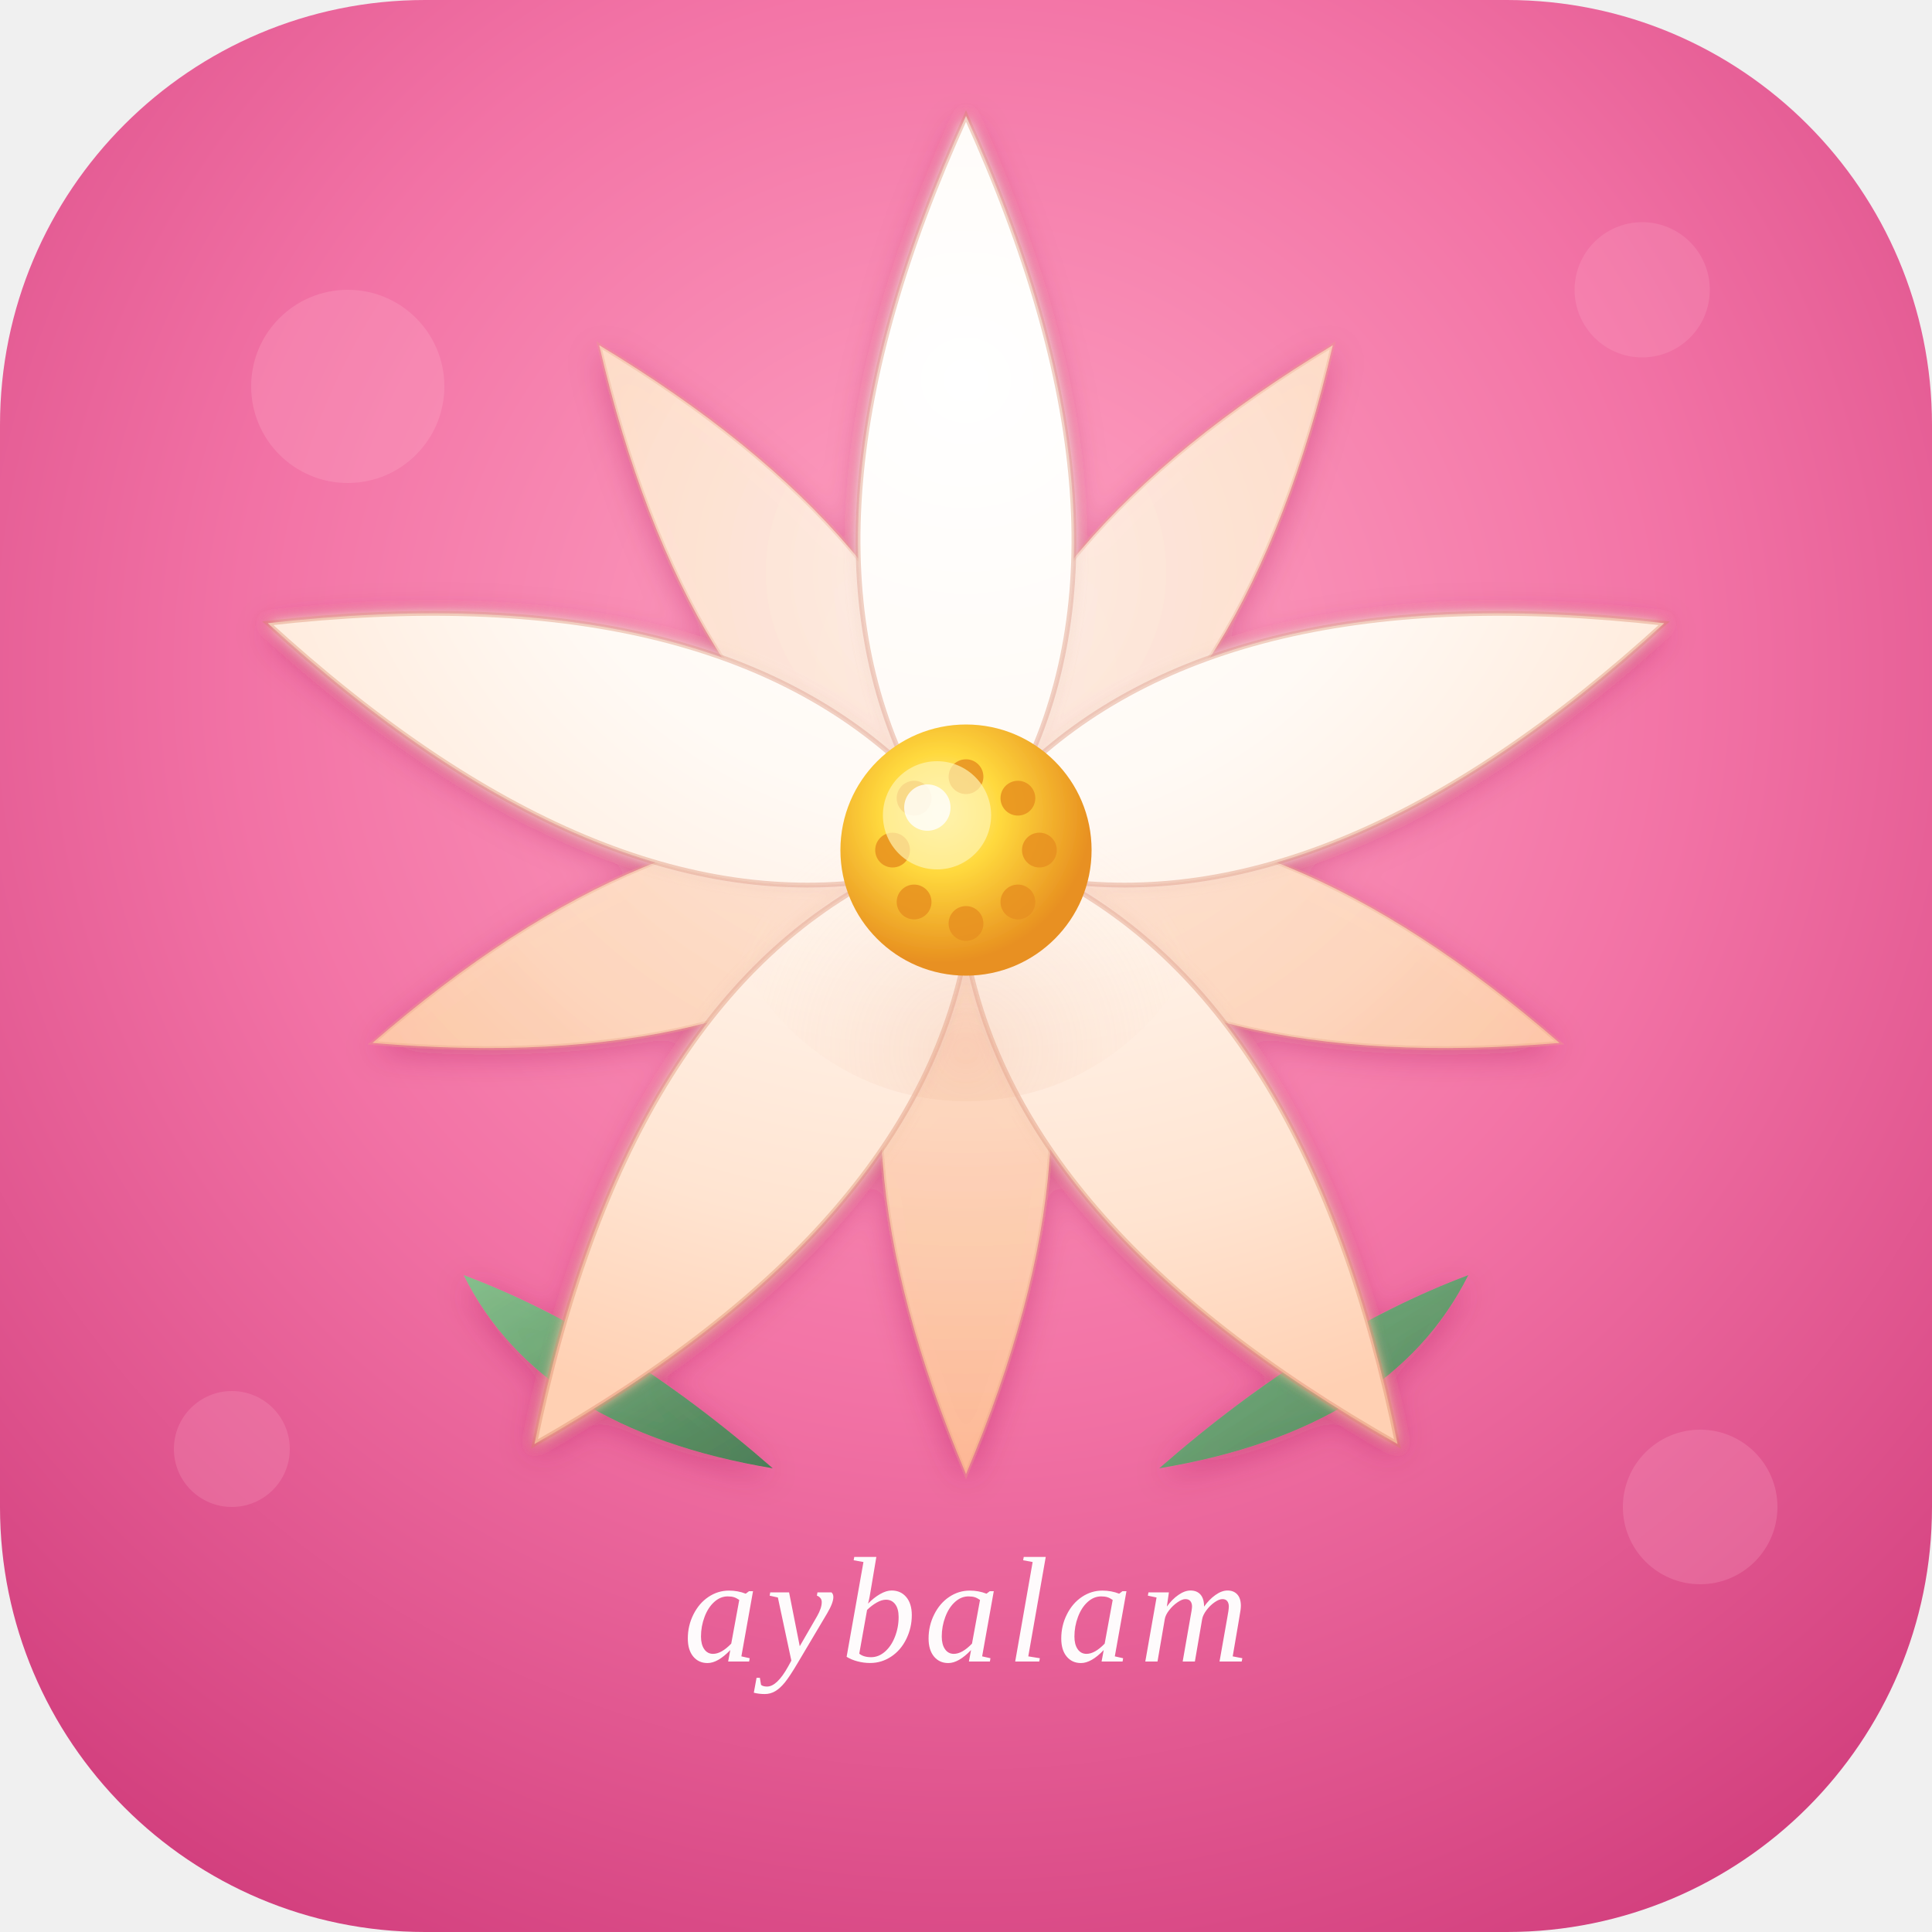
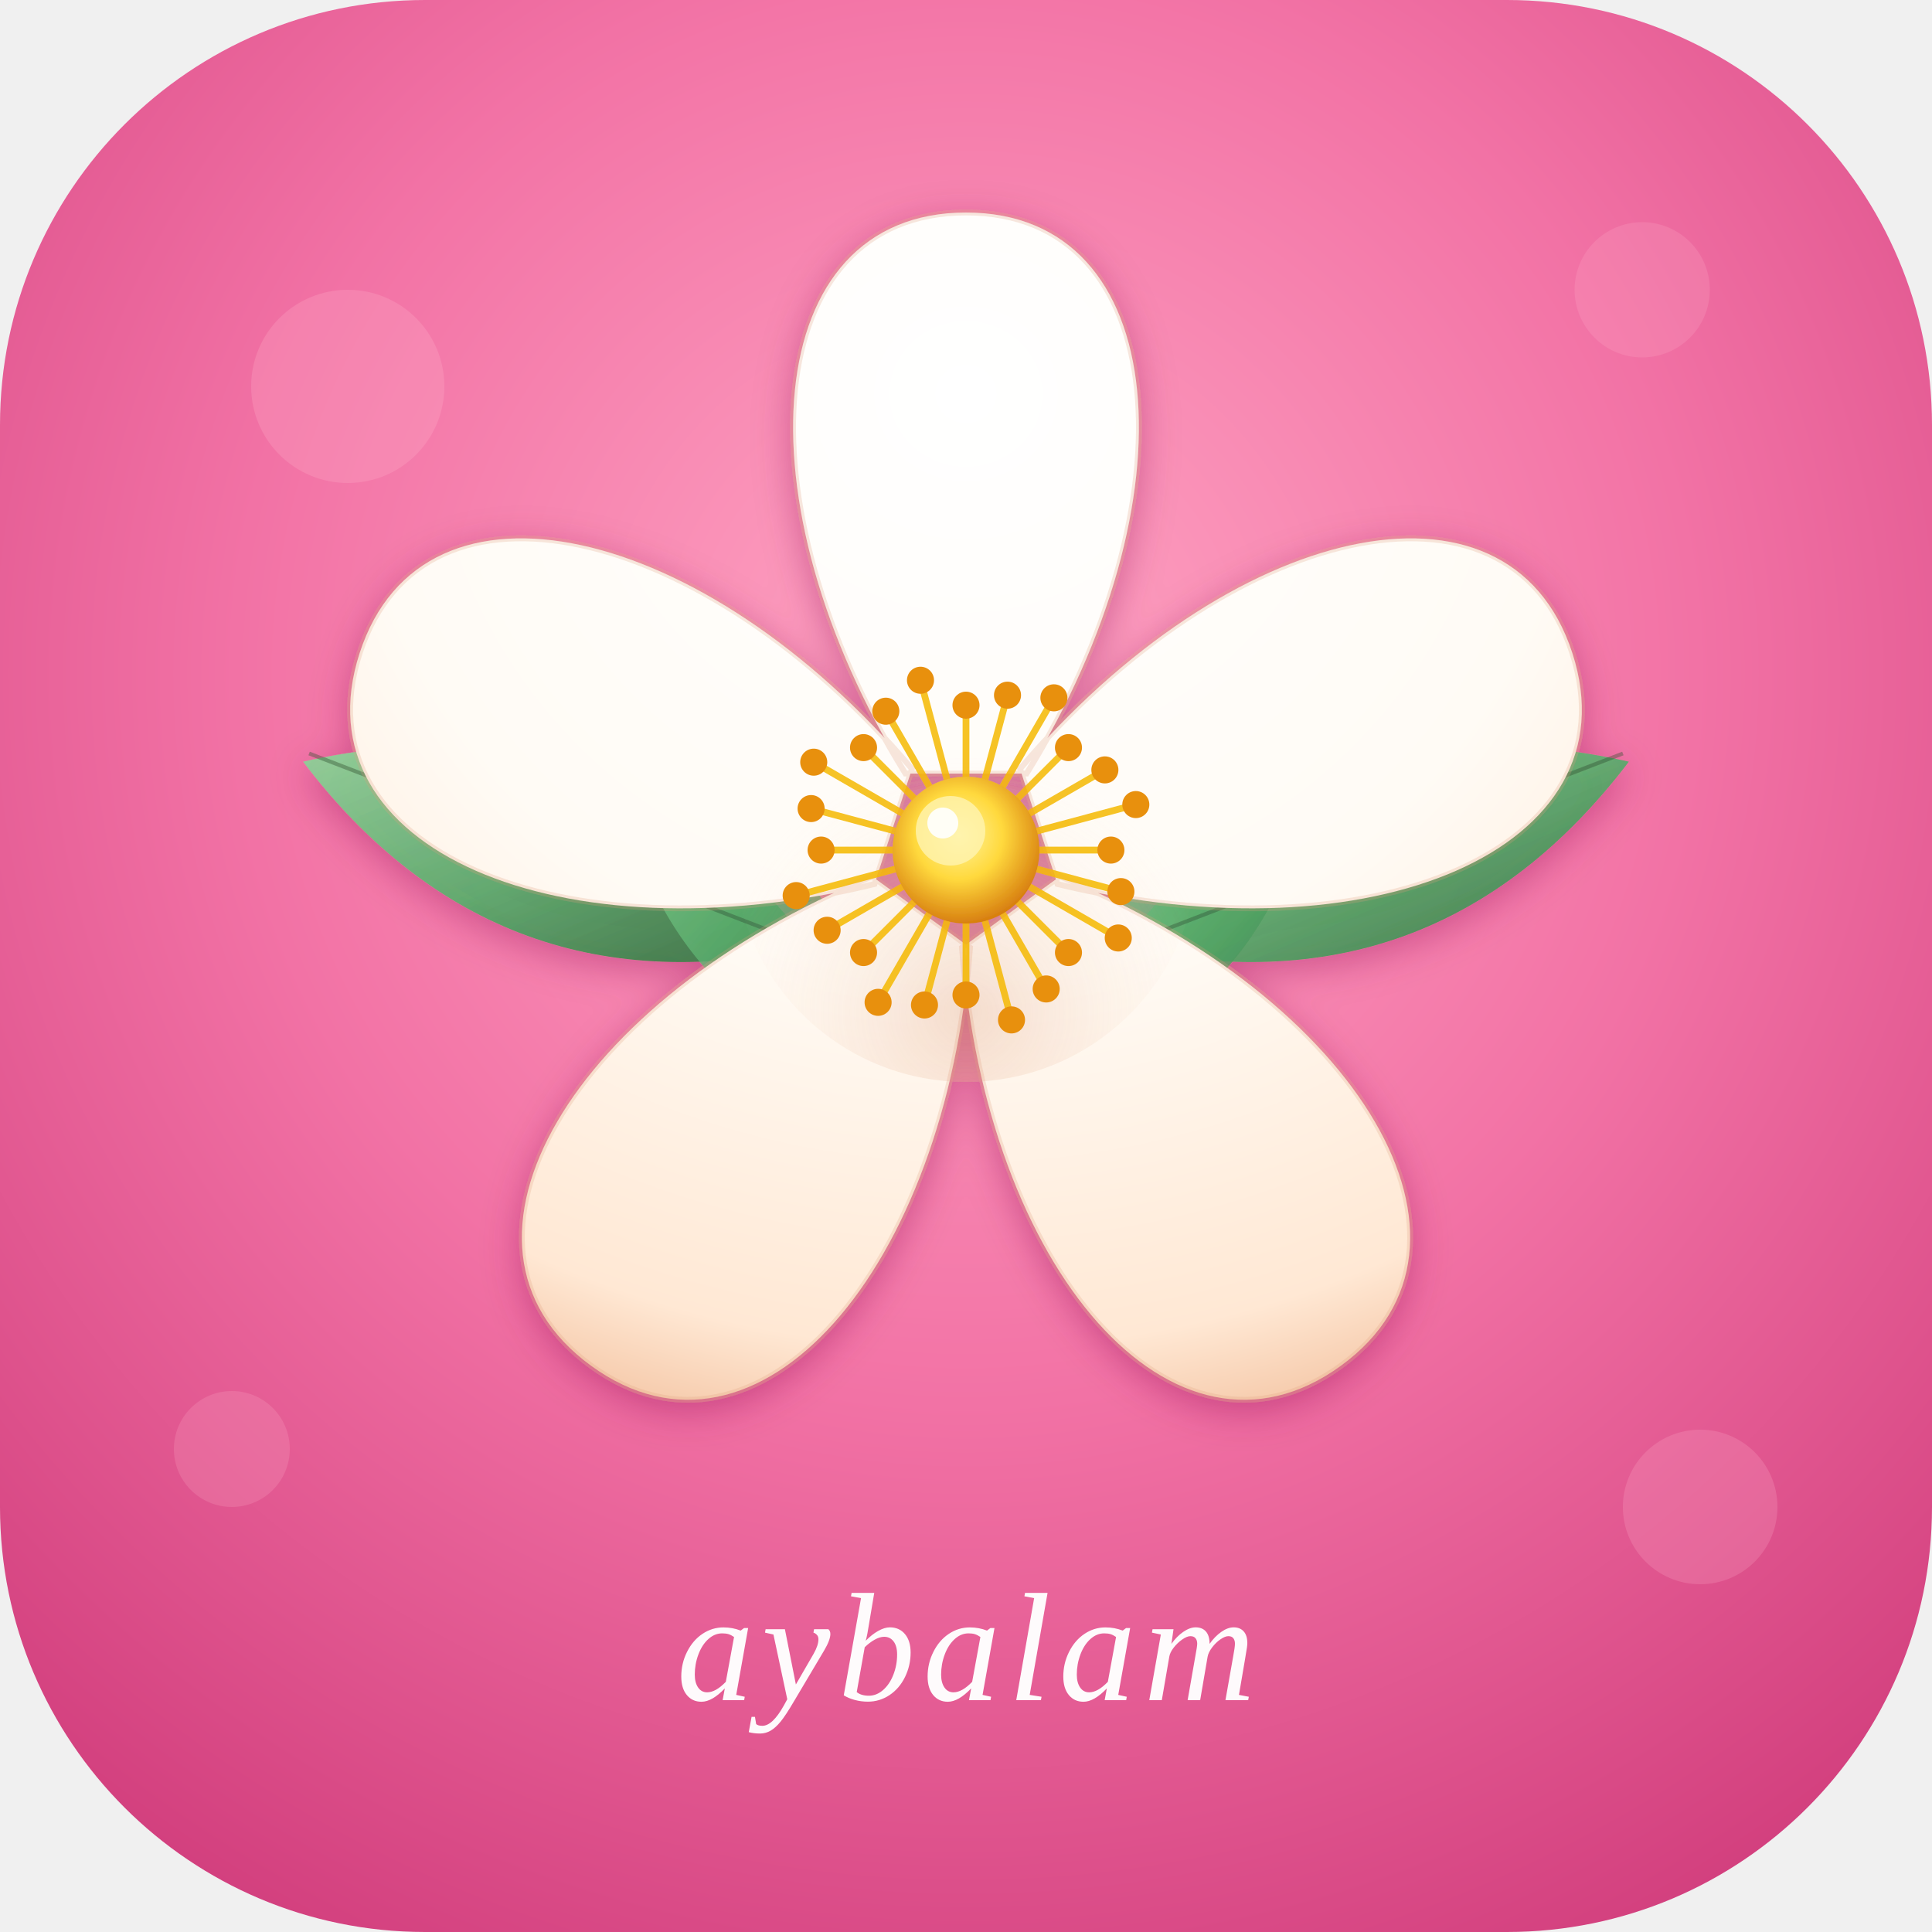
<svg xmlns="http://www.w3.org/2000/svg" viewBox="0 0 1024 1024" width="1024" height="1024">
  <defs>
    <radialGradient id="bgGrad" cx="50%" cy="35%" r="75%">
      <stop offset="0%" stop-color="#FFA5C3" />
      <stop offset="50%" stop-color="#F272A5" />
      <stop offset="100%" stop-color="#D13D7C" />
    </radialGradient>
-     <radialGradient id="petalGrad" cx="50%" cy="20%" r="80%">
+     <radialGradient id="petalGrad" cx="50%" cy="15%" r="90%">
      <stop offset="0%" stop-color="#FFFFFF" />
-       <stop offset="40%" stop-color="#FFFAF5" />
-       <stop offset="80%" stop-color="#FFE4D1" />
-       <stop offset="100%" stop-color="#FFD0B3" />
+       <stop offset="55%" stop-color="#FFFBF5" />
+       <stop offset="90%" stop-color="#FFE8D4" />
+       <stop offset="100%" stop-color="#F5C8A8" />
    </radialGradient>
-     <radialGradient id="backPetalGrad" cx="50%" cy="20%" r="80%">
-       <stop offset="0%" stop-color="#FFF5EC" />
-       <stop offset="60%" stop-color="#FFDDC0" />
-       <stop offset="100%" stop-color="#FFBE95" />
+     <radialGradient id="petalShade" cx="50%" cy="85%" r="55%">
+       <stop offset="0%" stop-color="#D88B65" stop-opacity="0.45" />
+       <stop offset="100%" stop-color="#FFE8D4" stop-opacity="0" />
    </radialGradient>
-     <radialGradient id="centerGrad" cx="40%" cy="35%" r="60%">
-       <stop offset="0%" stop-color="#FFF0A0" />
-       <stop offset="40%" stop-color="#FFD93D" />
-       <stop offset="100%" stop-color="#E89020" />
+     <radialGradient id="centerGrad" cx="45%" cy="40%" r="60%">
+       <stop offset="0%" stop-color="#FFF4A0" />
+       <stop offset="50%" stop-color="#FFD93D" />
+       <stop offset="100%" stop-color="#D88010" />
    </radialGradient>
-     <radialGradient id="petalShade" cx="50%" cy="90%" r="50%">
-       <stop offset="0%" stop-color="#E8A080" stop-opacity="0.4" />
-       <stop offset="100%" stop-color="#FFE4D1" stop-opacity="0" />
-     </radialGradient>
+     <linearGradient id="leafGrad" x1="0%" y1="0%" x2="100%" y2="100%">
+       <stop offset="0%" stop-color="#8FD49A" />
+       <stop offset="50%" stop-color="#5BAE6E" />
+       <stop offset="100%" stop-color="#2E7040" />
+     </linearGradient>
    <filter id="dropShadow" x="-20%" y="-20%" width="140%" height="140%">
-       <feGaussianBlur in="SourceAlpha" stdDeviation="8.192" />
-       <feOffset dx="0" dy="4.096" result="offsetblur" />
-       <feFlood flood-color="#A02050" flood-opacity="0.35" />
+       <feGaussianBlur in="SourceAlpha" stdDeviation="10.24" />
+       <feOffset dx="0" dy="5.12" result="offsetblur" />
+       <feFlood flood-color="#8B1050" flood-opacity="0.4" />
      <feComposite in2="offsetblur" operator="in" />
      <feMerge>
        <feMergeNode />
        <feMergeNode in="SourceGraphic" />
      </feMerge>
    </filter>
-     <filter id="petalGlow" x="-10%" y="-10%" width="120%" height="120%">
-       <feGaussianBlur stdDeviation="3.072" result="blur" />
-       <feMerge>
-         <feMergeNode in="blur" />
-         <feMergeNode in="SourceGraphic" />
-       </feMerge>
+     <filter id="petalDepth" x="-5%" y="-5%" width="110%" height="110%">
+       <feGaussianBlur stdDeviation="2.048" />
    </filter>
-     <linearGradient id="leafGrad" x1="0%" y1="0%" x2="100%" y2="100%">
-       <stop offset="0%" stop-color="#7BC88A" />
-       <stop offset="100%" stop-color="#3A8050" />
-     </linearGradient>
  </defs>
  <rect x="0" y="0" width="1024" height="1024" rx="225.28" ry="225.28" fill="url(#bgGrad)" />
  <circle cx="184.32" cy="204.8" r="51.2" fill="#FFB3CB" opacity="0.25" />
  <circle cx="870.4" cy="153.6" r="35.84" fill="#FFB3CB" opacity="0.2" />
  <circle cx="901.12" cy="798.72" r="40.96" fill="#FFB3CB" opacity="0.22" />
  <circle cx="122.88" cy="768" r="30.72" fill="#FFB3CB" opacity="0.2" />
  <g filter="url(#dropShadow)">
-     <path d="M 409.6,778.24              Q 286.72,757.76 245.76,675.84              Q 327.68,706.56 409.6,778.24 Z" fill="url(#leafGrad)" opacity="0.9" />
-     <path d="M 614.4,778.24              Q 737.28,757.76 778.24,675.84              Q 696.32,706.56 614.4,778.24 Z" fill="url(#leafGrad)" opacity="0.9" />
-     <path d="M 550.08,437.34           Q 661.62,375.29 706.41,182.98           Q 537.35,285.01 512.80,410.26           Z M 536.34,482.69           Q 629.82,569.59 826.56,552.77           Q 677.29,423.51 550.58,438.87           Z M 488.96,483.64           Q 435.20,599.40 512.00,781.31           Q 588.80,599.40 535.04,483.64           Z M 473.42,438.87           Q 346.71,423.51 197.44,552.77           Q 394.18,569.59 487.66,482.69           Z M 511.20,410.26           Q 486.65,285.01 317.59,182.98           Q 362.38,375.29 473.92,437.34           Z" fill="url(#backPetalGrad)" opacity="0.92" stroke="#E8A080" stroke-width="2.048" stroke-opacity="0.3" />
-     <path d="M 541.18,411.65           Q 609.28,275.46 512.00,61.44           Q 414.72,275.46 482.82,411.65           Z M 558.03,466.29           Q 708.59,488.97 882.08,330.32           Q 648.47,303.93 539.99,410.78           Z M 511.26,499.19           Q 536.22,649.40 740.72,765.36           Q 693.62,535.04 558.48,464.89           Z M 465.52,464.89           Q 330.38,535.04 283.28,765.36           Q 487.78,649.40 512.74,499.19           Z M 484.01,410.78           Q 375.53,303.93 141.92,330.32           Q 315.41,488.97 465.97,466.29           Z" fill="url(#petalGrad)" opacity="1" stroke="#D88060" stroke-width="2.56" stroke-opacity="0.35" filter="url(#petalGlow)" />
-     <circle cx="512" cy="450.56" r="133.12" fill="url(#petalShade)" opacity="0.5" />
-     <circle cx="512" cy="450.56" r="66.56" fill="url(#centerGrad)" />
-     <circle cx="550.91" cy="450.56" r="9.22" fill="#E89020" opacity="0.85" />
-     <circle cx="539.51" cy="478.07" r="9.22" fill="#E89020" opacity="0.85" />
-     <circle cx="512.00" cy="489.47" r="9.22" fill="#E89020" opacity="0.85" />
-     <circle cx="484.49" cy="478.07" r="9.22" fill="#E89020" opacity="0.85" />
-     <circle cx="473.09" cy="450.56" r="9.22" fill="#E89020" opacity="0.85" />
-     <circle cx="484.49" cy="423.05" r="9.22" fill="#E89020" opacity="0.85" />
-     <circle cx="512.00" cy="411.65" r="9.22" fill="#E89020" opacity="0.85" />
-     <circle cx="539.51" cy="423.05" r="9.22" fill="#E89020" opacity="0.85" />
-     <circle cx="496.64" cy="432.128" r="28.672" fill="#FFF4B0" opacity="0.7" />
-     <circle cx="491.52" cy="428.032" r="12.288" fill="#FFFFFF" opacity="0.8" />
+     <path d="M 430.08,501.76             Q 326.89,366.13 160.65,403.70             Q 263.85,539.33 430.08,501.76 Z" fill="url(#leafGrad)" opacity="0.92" />
+     <path d="M 593.92,501.76             Q 760.15,539.33 863.35,403.70             Q 697.11,366.13 593.92,501.76 Z" fill="url(#leafGrad)" opacity="0.92" />
+     <path d="M 471.04,573.44             Q 453.55,441.08 326.23,400.87             Q 343.73,533.23 471.04,573.44 Z" fill="url(#leafGrad)" opacity="0.8" />
+     <path d="M 552.96,573.44             Q 680.27,533.23 697.77,400.87             Q 570.45,441.08 552.96,573.44 Z" fill="url(#leafGrad)" opacity="0.8" />
+     <line x1="430.08" y1="501.76" x2="163.84" y2="399.36" stroke="#2E5030" stroke-width="2.048" opacity="0.4" />
+     <line x1="593.92" y1="501.76" x2="860.16" y2="399.36" stroke="#2E5030" stroke-width="2.048" opacity="0.4" />
+     <path d="M 544.10,410.01             C 633.99,264.70 621.15,112.64 512.00,112.64             C 402.85,112.64 390.01,264.70 479.90,410.01             Z M 560.49,468.56             C 726.46,509.15 867.11,449.94 833.38,346.14             C 799.65,242.33 651.06,277.11 540.65,407.50             Z M 509.86,502.24             C 522.55,672.62 622.32,788.10 710.62,723.94             C 798.93,659.79 719.93,529.22 561.81,464.50             Z M 462.19,464.50             C 304.07,529.22 225.07,659.79 313.38,723.94             C 401.68,788.10 501.45,672.62 514.14,502.24             Z M 483.35,407.50             C 372.94,277.11 224.35,242.33 190.62,346.14             C 156.89,449.94 297.54,509.15 463.51,468.56             Z" fill="url(#petalGrad)" stroke="#E0A080" stroke-width="3.072" stroke-opacity="0.25" />
+     <circle cx="512" cy="450.56" r="122.88" fill="url(#petalShade)" opacity="0.6" />
+     <line x1="537.60" y1="450.56" x2="588.80" y2="450.56" stroke="#F4B800" stroke-width="3.58" stroke-linecap="round" opacity="0.85" />
+     <circle cx="588.80" cy="450.56" r="7.17" fill="#E89010" />
+     <line x1="536.73" y1="457.19" x2="594.10" y2="472.56" stroke="#F4B800" stroke-width="3.58" stroke-linecap="round" opacity="0.85" />
+     <circle cx="594.10" cy="472.56" r="7.17" fill="#E89010" />
+     <line x1="534.17" y1="463.36" x2="592.70" y2="497.15" stroke="#F4B800" stroke-width="3.58" stroke-linecap="round" opacity="0.85" />
+     <circle cx="592.70" cy="497.15" r="7.17" fill="#E89010" />
+     <line x1="530.10" y1="468.66" x2="566.31" y2="504.87" stroke="#F4B800" stroke-width="3.58" stroke-linecap="round" opacity="0.85" />
+     <circle cx="566.31" cy="504.87" r="7.17" fill="#E89010" />
+     <line x1="524.80" y1="472.73" x2="554.50" y2="524.17" stroke="#F4B800" stroke-width="3.58" stroke-linecap="round" opacity="0.85" />
+     <circle cx="554.50" cy="524.17" r="7.17" fill="#E89010" />
+     <line x1="518.63" y1="475.29" x2="536.12" y2="540.57" stroke="#F4B800" stroke-width="3.58" stroke-linecap="round" opacity="0.85" />
+     <circle cx="536.12" cy="540.57" r="7.17" fill="#E89010" />
+     <line x1="512.00" y1="476.16" x2="512.00" y2="527.36" stroke="#F4B800" stroke-width="3.58" stroke-linecap="round" opacity="0.85" />
+     <circle cx="512.00" cy="527.36" r="7.17" fill="#E89010" />
+     <line x1="505.37" y1="475.29" x2="490.00" y2="532.66" stroke="#F4B800" stroke-width="3.58" stroke-linecap="round" opacity="0.85" />
+     <circle cx="490.00" cy="532.66" r="7.17" fill="#E89010" />
+     <line x1="499.20" y1="472.73" x2="465.41" y2="531.26" stroke="#F4B800" stroke-width="3.58" stroke-linecap="round" opacity="0.85" />
+     <circle cx="465.41" cy="531.26" r="7.17" fill="#E89010" />
+     <line x1="493.90" y1="468.66" x2="457.69" y2="504.87" stroke="#F4B800" stroke-width="3.58" stroke-linecap="round" opacity="0.85" />
+     <circle cx="457.69" cy="504.87" r="7.17" fill="#E89010" />
+     <line x1="489.83" y1="463.36" x2="438.39" y2="493.06" stroke="#F4B800" stroke-width="3.58" stroke-linecap="round" opacity="0.85" />
+     <circle cx="438.39" cy="493.06" r="7.17" fill="#E89010" />
+     <line x1="487.27" y1="457.19" x2="421.99" y2="474.68" stroke="#F4B800" stroke-width="3.58" stroke-linecap="round" opacity="0.85" />
+     <circle cx="421.99" cy="474.68" r="7.17" fill="#E89010" />
+     <line x1="486.40" y1="450.56" x2="435.20" y2="450.56" stroke="#F4B800" stroke-width="3.58" stroke-linecap="round" opacity="0.85" />
+     <circle cx="435.20" cy="450.56" r="7.17" fill="#E89010" />
+     <line x1="487.27" y1="443.93" x2="429.90" y2="428.56" stroke="#F4B800" stroke-width="3.58" stroke-linecap="round" opacity="0.85" />
+     <circle cx="429.90" cy="428.56" r="7.17" fill="#E89010" />
+     <line x1="489.83" y1="437.76" x2="431.30" y2="403.97" stroke="#F4B800" stroke-width="3.58" stroke-linecap="round" opacity="0.85" />
+     <circle cx="431.30" cy="403.97" r="7.17" fill="#E89010" />
+     <line x1="493.90" y1="432.46" x2="457.69" y2="396.25" stroke="#F4B800" stroke-width="3.58" stroke-linecap="round" opacity="0.85" />
+     <circle cx="457.69" cy="396.25" r="7.17" fill="#E89010" />
+     <line x1="499.20" y1="428.39" x2="469.50" y2="376.95" stroke="#F4B800" stroke-width="3.58" stroke-linecap="round" opacity="0.85" />
+     <circle cx="469.50" cy="376.95" r="7.17" fill="#E89010" />
+     <line x1="505.37" y1="425.83" x2="487.88" y2="360.55" stroke="#F4B800" stroke-width="3.58" stroke-linecap="round" opacity="0.85" />
+     <circle cx="487.88" cy="360.55" r="7.17" fill="#E89010" />
+     <line x1="512.00" y1="424.96" x2="512.00" y2="373.76" stroke="#F4B800" stroke-width="3.58" stroke-linecap="round" opacity="0.85" />
+     <circle cx="512.00" cy="373.76" r="7.17" fill="#E89010" />
+     <line x1="518.63" y1="425.83" x2="534.00" y2="368.46" stroke="#F4B800" stroke-width="3.58" stroke-linecap="round" opacity="0.85" />
+     <circle cx="534.00" cy="368.46" r="7.17" fill="#E89010" />
+     <line x1="524.80" y1="428.39" x2="558.59" y2="369.86" stroke="#F4B800" stroke-width="3.58" stroke-linecap="round" opacity="0.85" />
+     <circle cx="558.59" cy="369.86" r="7.17" fill="#E89010" />
+     <line x1="530.10" y1="432.46" x2="566.31" y2="396.25" stroke="#F4B800" stroke-width="3.58" stroke-linecap="round" opacity="0.85" />
+     <circle cx="566.31" cy="396.25" r="7.17" fill="#E89010" />
+     <line x1="534.17" y1="437.76" x2="585.61" y2="408.06" stroke="#F4B800" stroke-width="3.58" stroke-linecap="round" opacity="0.85" />
+     <circle cx="585.61" cy="408.06" r="7.17" fill="#E89010" />
+     <line x1="536.73" y1="443.93" x2="602.01" y2="426.44" stroke="#F4B800" stroke-width="3.58" stroke-linecap="round" opacity="0.85" />
+     <circle cx="602.01" cy="426.44" r="7.17" fill="#E89010" />
+     <circle cx="512" cy="450.56" r="38.912" fill="url(#centerGrad)" />
+     <circle cx="503.808" cy="440.32" r="18.432" fill="#FFF4B0" opacity="0.8" />
+     <circle cx="499.712" cy="436.224" r="8.192" fill="#FFFFFF" opacity="0.9" />
  </g>
-   <text x="512" y="880.64" font-family="Georgia, 'Times New Roman', serif" font-size="79.872" font-weight="300" font-style="italic" fill="#FFFFFF" text-anchor="middle" opacity="0.97" letter-spacing="4.096">aybalam</text>
+   <text x="512" y="901.12" font-family="Georgia, 'Times New Roman', serif" font-size="81.92" font-weight="300" font-style="italic" fill="#FFFFFF" text-anchor="middle" opacity="0.97" letter-spacing="4.096">aybalam</text>
</svg>
